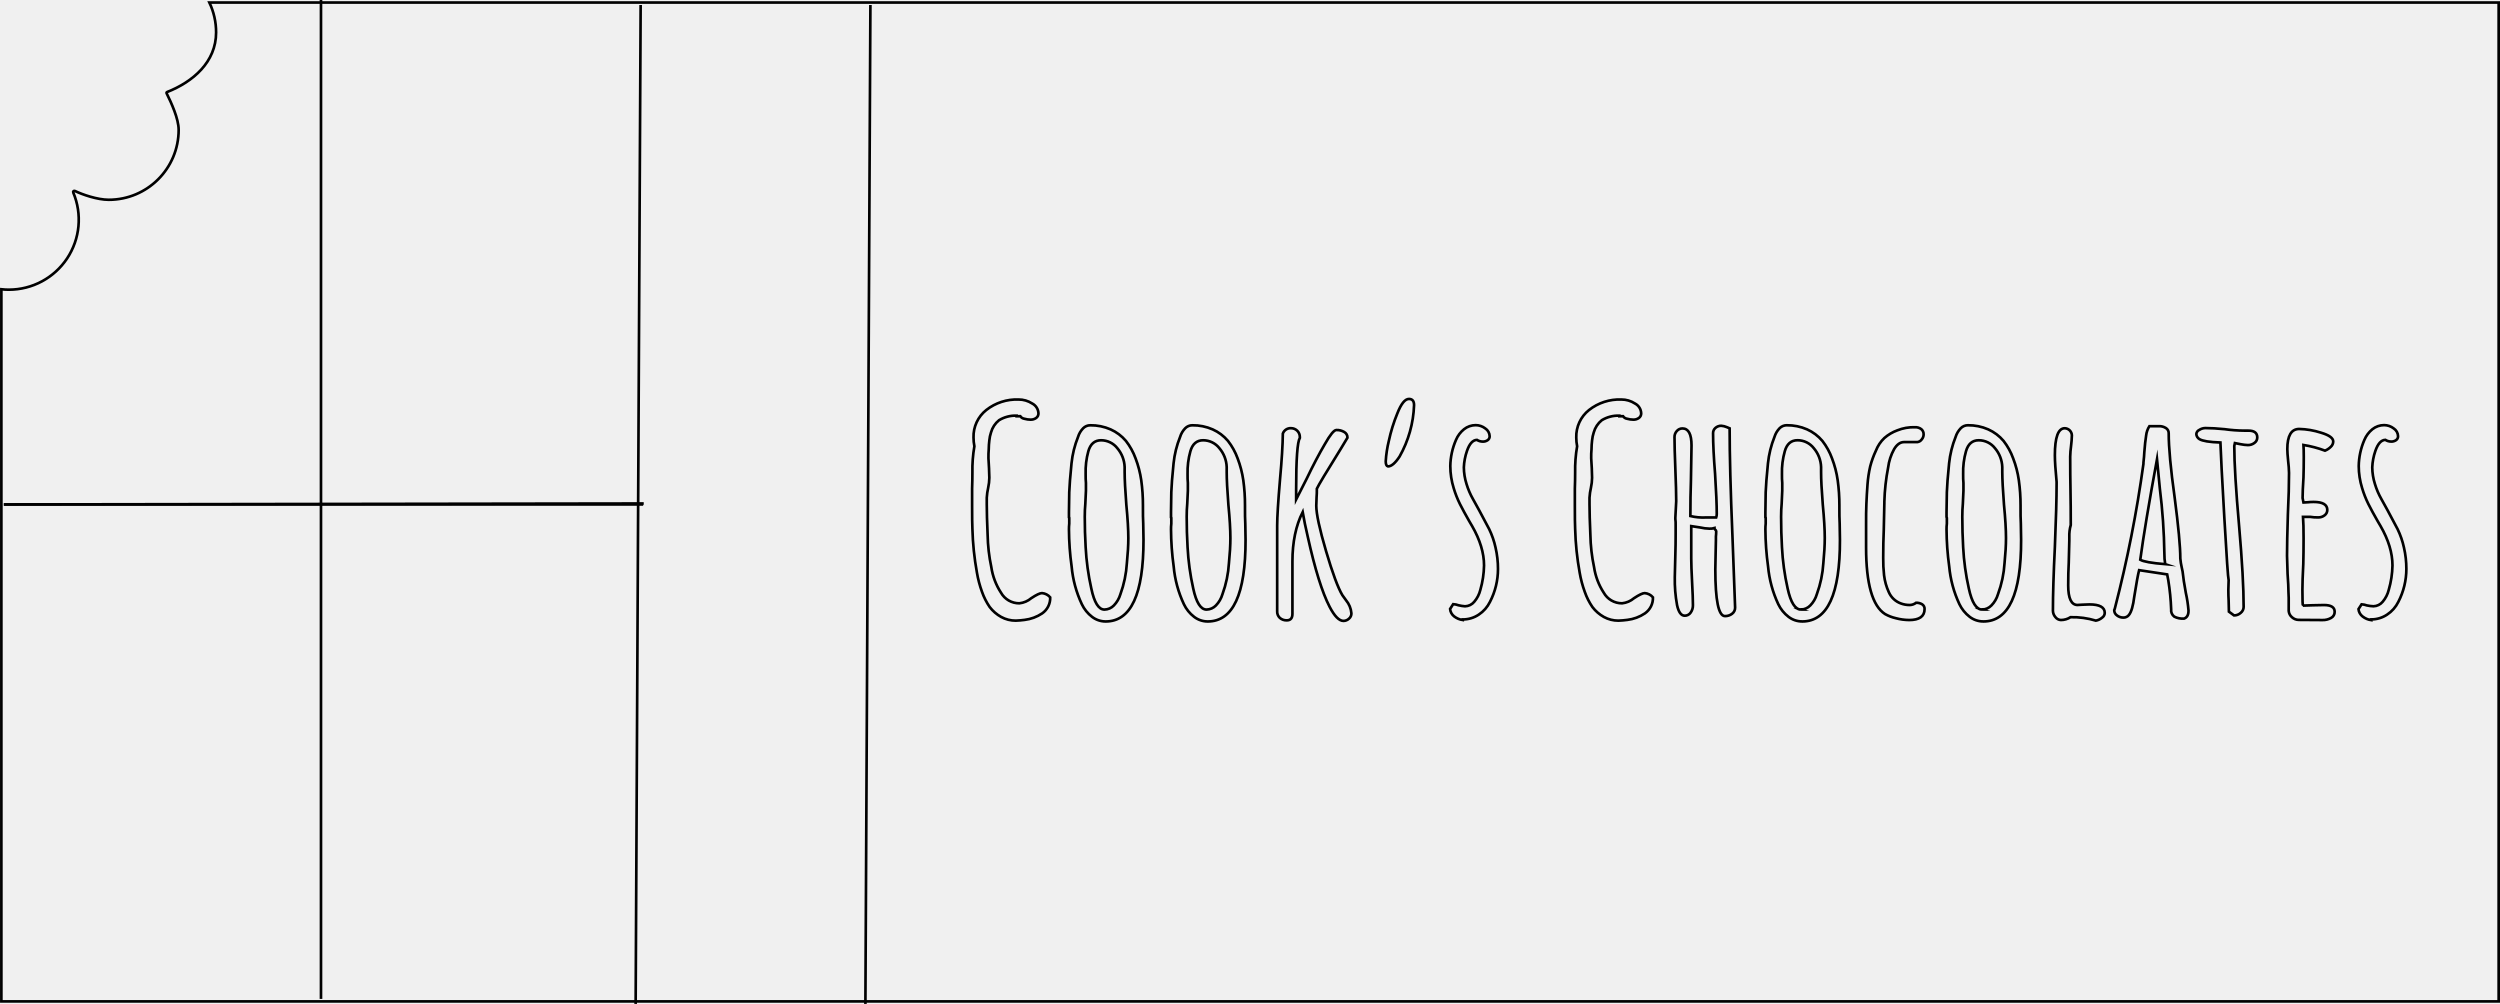
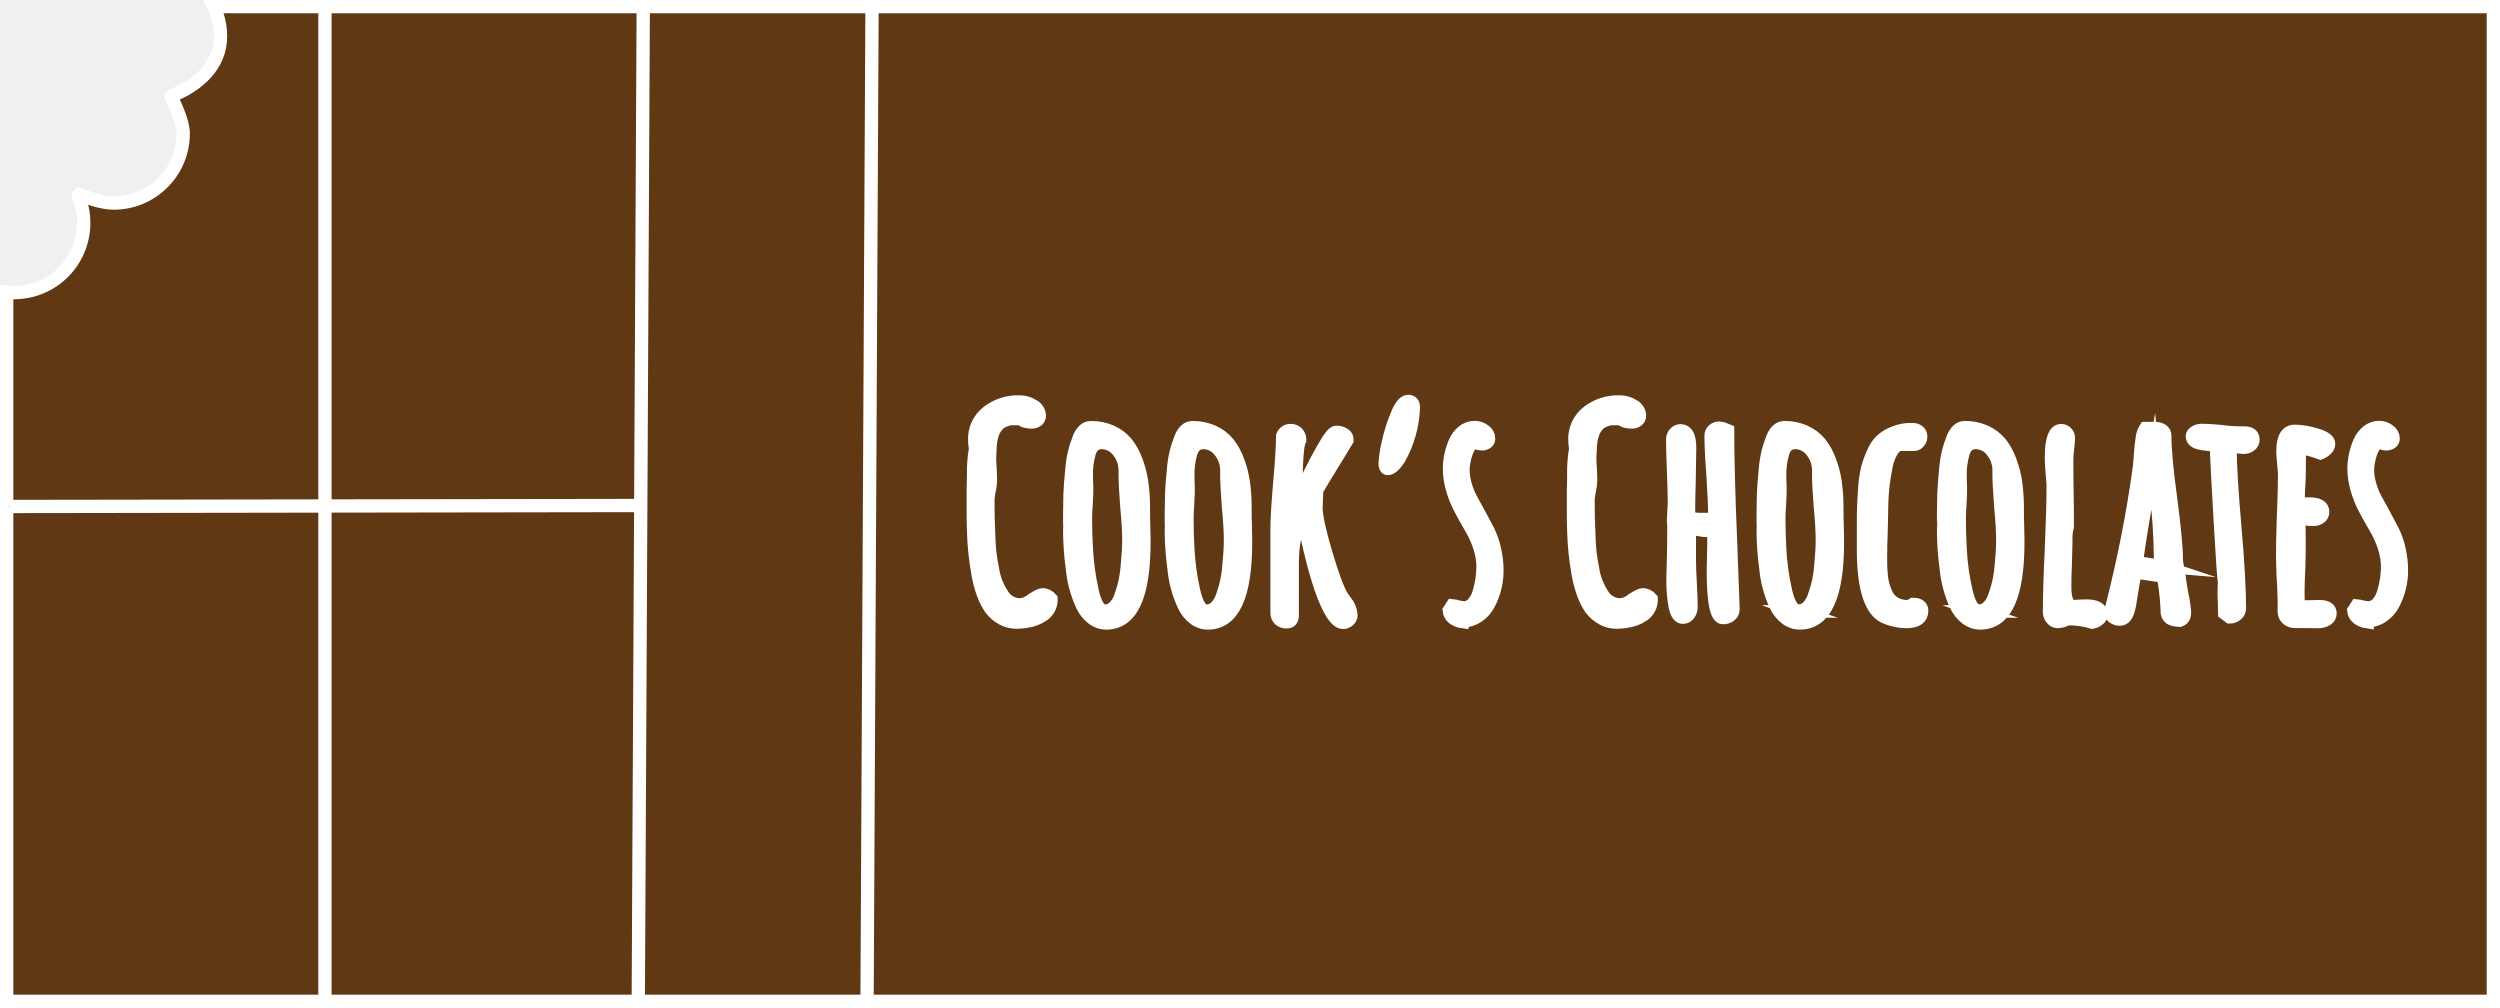
- <svg xmlns="http://www.w3.org/2000/svg" id="Layer_1" data-name="Layer 1" viewBox="0 0 936.01 375.88">
+ <svg xmlns="http://www.w3.org/2000/svg" id="Layer_1" data-name="Layer 1" viewBox="0 0 940.01 379">
  <defs>
-     <style>.cls-1{fill:none;stroke:#000;stroke-miterlimit:10;}</style>
+     <style>.cls-1{fill:#603813;}.cls-1,.cls-2,.cls-4{stroke:#fff;stroke-width:5px;}.cls-1,.cls-2,.cls-3,.cls-4{stroke-miterlimit:10;}.cls-2,.cls-3{fill:none;}.cls-3{stroke:#000;}.cls-4{fill:#fff;}</style>
  </defs>
-   <path class="cls-1" d="M948,95.94v374H13V203.31a25.85,25.85,0,0,0,2.8.15A26.18,26.18,0,0,0,39.92,167.1a.45.45,0,0,1,.61-.61c2.72,1.33,8.39,3.31,12.67,3.31a26.18,26.18,0,0,0,26.18-26.18c0-4.17-2.77-10.17-4.51-13.69a.33.33,0,0,1,.18-.47c9.71-3.83,18.35-11.24,18.35-22.3a26,26,0,0,0-2.52-11.22Z" transform="translate(-12.49 -95)" />
-   <line class="cls-1" x1="239.86" y1="1.87" x2="237.99" y2="375.87" />
-   <line class="cls-1" x1="325.88" y1="1.87" x2="324.01" y2="375.87" />
-   <line class="cls-1" x1="120.18" y1="374" x2="120.18" />
-   <line class="cls-1" x1="1.44" y1="188.87" x2="240.8" y2="188.87" />
-   <line class="cls-1" x1="241.01" y1="188.5" x2="1.44" y2="188.87" />
-   <path class="cls-1" d="M392.8,327.37a11.14,11.14,0,0,1-5.47-1.38,14,14,0,0,1-4.3-3.72,24.49,24.49,0,0,1-2.87-5.67,41,41,0,0,1-1.9-7.18,107.56,107.56,0,0,1-1.7-16.44c-.08-1.63-.11-4.42-.11-8.39V277.9c.07-1.9.11-3.89.11-5.94a51.88,51.88,0,0,1,.74-9.87,16.92,16.92,0,0,1-.32-3.29,12.64,12.64,0,0,1,4.78-10.29,18.41,18.41,0,0,1,12.1-3.93,9.28,9.28,0,0,1,5.09,1.49,4.32,4.32,0,0,1,2.34,3.71,2.05,2.05,0,0,1-.85,1.7,3.39,3.39,0,0,1-2.13.64,8.71,8.71,0,0,1-2.27-.33,2.27,2.27,0,0,1-1.55-.95h-1.38v-.22a11.9,11.9,0,0,0-6.58,1.71,8.91,8.91,0,0,0-3,4.56,13.48,13.48,0,0,0-.63,3,28.63,28.63,0,0,0-.22,3.28,33.86,33.86,0,0,0-.11,3.4l.21,3.72.12,3.6a18.88,18.88,0,0,1-.43,3.72,22.7,22.7,0,0,0-.53,3.71v2.55q0,4.14.32,11.35a64.13,64.13,0,0,0,1.38,12.11,23.92,23.92,0,0,0,3.61,9.55,7.81,7.81,0,0,0,6.89,4,8.24,8.24,0,0,0,4.47-1.92c1.9-1.26,3.25-1.9,4-1.9a4.52,4.52,0,0,1,3.08,1.59,7,7,0,0,1-3,6,14.91,14.91,0,0,1-6.58,2.44A33.74,33.74,0,0,1,392.8,327.37Zm33.64.31a8.31,8.31,0,0,1-5.1-1.75,13,13,0,0,1-3.81-4.72,42,42,0,0,1-3.82-14.11,105.78,105.78,0,0,1-1-13.91,17.82,17.82,0,0,1,.11-2.13v-1.9c0-.36,0-.54-.11-.54v-1.91l.11-7.43q.11-3.39.85-10.82a36.6,36.6,0,0,1,2.44-9.87,8,8,0,0,1,1.91-3.24,3.71,3.71,0,0,1,2.65-1.12,18.42,18.42,0,0,1,7.64,1.54,16.07,16.07,0,0,1,5.73,4.31,23.94,23.94,0,0,1,3.61,6.53,38.73,38.73,0,0,1,2.13,8.22,67.49,67.49,0,0,1,.63,9.44v.85c0,2.19,0,4.18.11,5.94l.1,6.06Q440.66,327.68,426.44,327.68Zm-.42-4.45a5,5,0,0,0,3.5-1.54,10.12,10.12,0,0,0,2.45-4.2,41.24,41.24,0,0,0,2.43-11.68c.36-3.6.54-6.72.54-9.34q0-4.77-.75-12.51-.63-8.19-.63-12.21v-1.91a11.51,11.51,0,0,0-2.71-7,7.72,7.72,0,0,0-6.11-3c-2.4,0-4,1.37-4.78,4.13a28.54,28.54,0,0,0-1,8.49c0,1.34,0,2.48.11,3.4v2.86l-.23,4.89c-.14,1.48-.21,3.11-.21,4.87,0,3.83.11,7.61.33,11.36a92.85,92.85,0,0,0,2.12,15.5Q422.73,323.23,426,323.23Zm38.63,4.45a8.31,8.31,0,0,1-5.1-1.75,13,13,0,0,1-3.81-4.72,42,42,0,0,1-3.82-14.11,105.78,105.78,0,0,1-1-13.91,17.82,17.82,0,0,1,.11-2.13v-1.9c0-.36,0-.54-.11-.54v-1.91l.11-7.43q.1-3.39.85-10.82a36.6,36.6,0,0,1,2.44-9.87,8,8,0,0,1,1.91-3.24,3.71,3.71,0,0,1,2.65-1.12,18.42,18.42,0,0,1,7.64,1.54,16.07,16.07,0,0,1,5.73,4.31,23.94,23.94,0,0,1,3.61,6.53,38.73,38.73,0,0,1,2.13,8.22,67.49,67.49,0,0,1,.63,9.44v.85c0,2.19,0,4.18.11,5.94l.1,6.06Q478.87,327.68,464.65,327.68Zm-.42-4.45a5,5,0,0,0,3.5-1.54,10.12,10.12,0,0,0,2.45-4.2,41.24,41.24,0,0,0,2.43-11.68c.36-3.6.54-6.72.54-9.34q0-4.77-.75-12.51-.63-8.19-.63-12.21v-1.91a11.51,11.51,0,0,0-2.71-7,7.72,7.72,0,0,0-6.11-3c-2.4,0-4,1.37-4.78,4.13a28.54,28.54,0,0,0-1.05,8.49c0,1.34,0,2.48.11,3.4v2.86l-.23,4.89c-.14,1.48-.21,3.11-.21,4.87,0,3.83.11,7.61.33,11.36a92.85,92.85,0,0,0,2.12,15.5Q460.94,323.23,464.23,323.23Zm51.26,4.24q-2.44,0-5.2-5.31-4.14-8-8.17-26.21c-.78-3.32-1.42-6.41-1.91-9.24q-3.82,7.65-3.83,18.47v19.64c0,1.63-.7,2.44-2.11,2.44a3.72,3.72,0,0,1-2.6-.91,3.17,3.17,0,0,1-1-2.49V291.7q0-4.67,1.06-17.19,1-10.93,1.06-17.19a3.08,3.08,0,0,1,3.08-2,3.28,3.28,0,0,1,3.29,3.29v.32q-1.39,2.32-1.39,19.32V282l3.93-7.74q3.62-7.55,6.8-12.95,3-5.31,4.35-5.31a5.44,5.44,0,0,1,2.92.74,2.35,2.35,0,0,1,1.22,2.13l-2.55,4.24q-8,12.86-8.92,14.86c0,1.21,0,2.27-.1,3.19l-.11,3.18q0,4.58,3.66,17t6.11,16.5l1.38,1.91a8.7,8.7,0,0,1,2,4.88,2.49,2.49,0,0,1-.91,2A3,3,0,0,1,515.49,327.47Zm16.66-57.84c-.56-.14-.84-.78-.84-1.91a43,43,0,0,1,1.16-7.64,60.25,60.25,0,0,1,3.19-10.3q2.13-5.42,4.35-5.41c1.27,0,1.91.77,1.91,2.32a42.09,42.09,0,0,1-5.41,19.22Q534.07,269.63,532.15,269.63Zm28,57.52a6.9,6.9,0,0,1-3.24-1.38A4,4,0,0,1,555.4,323l1.17-1.81a7.59,7.59,0,0,1,2,.43A14.67,14.67,0,0,0,561,322a4.59,4.59,0,0,0,3.45-1.69,10.75,10.75,0,0,0,2.29-4.47,35.22,35.22,0,0,0,1.38-9.12q0-7-4.46-14.75l-1.17-2q-2-3.5-3.39-6.25a37.59,37.59,0,0,1-2.34-5.95,28,28,0,0,1-1.27-8.27,25.52,25.52,0,0,1,2.12-9.78,10.11,10.11,0,0,1,3-4,7,7,0,0,1,4.41-1.54,5.87,5.87,0,0,1,3.55,1.22,3.56,3.56,0,0,1,1.65,2.92,1.7,1.7,0,0,1-.74,1.48,3,3,0,0,1-1.81.54,4.18,4.18,0,0,1-2.22-.65q-2.34.12-3.72,4.14a21.44,21.44,0,0,0-1.17,6.16,21.14,21.14,0,0,0,1,6.22,27.51,27.51,0,0,0,2.43,5.67l2.34,4.24,3.72,7a30.79,30.79,0,0,1,2.38,6.9,35.53,35.53,0,0,1,.91,8,26.69,26.69,0,0,1-3,12.32,12,12,0,0,1-4.19,4.77,10.58,10.58,0,0,1-6,1.81Zm58.27.22A11.14,11.14,0,0,1,613,326a14,14,0,0,1-4.3-3.72,24.11,24.11,0,0,1-2.86-5.67,41,41,0,0,1-1.91-7.18,107.56,107.56,0,0,1-1.7-16.44c-.08-1.63-.11-4.42-.11-8.39V277.9c.07-1.9.11-3.89.11-5.94a51.88,51.88,0,0,1,.74-9.87,16.92,16.92,0,0,1-.32-3.29,12.64,12.64,0,0,1,4.78-10.29,18.41,18.41,0,0,1,12.1-3.93,9.28,9.28,0,0,1,5.09,1.49,4.32,4.32,0,0,1,2.34,3.71,2.05,2.05,0,0,1-.85,1.7,3.39,3.39,0,0,1-2.13.64,8.71,8.71,0,0,1-2.27-.33,2.22,2.22,0,0,1-1.54-.95h-1.39v-.22a11.9,11.9,0,0,0-6.58,1.71,8.91,8.91,0,0,0-3,4.56,13.48,13.48,0,0,0-.63,3,28.46,28.46,0,0,0-.21,3.28,30.12,30.12,0,0,0-.12,3.4l.22,3.72.11,3.6a18.88,18.88,0,0,1-.43,3.72,22.7,22.7,0,0,0-.53,3.71v2.55q0,4.14.32,11.35a64.13,64.13,0,0,0,1.38,12.11,23.92,23.92,0,0,0,3.61,9.55,7.81,7.81,0,0,0,6.89,4,8.24,8.24,0,0,0,4.47-1.92c1.9-1.26,3.25-1.9,4-1.9a4.52,4.52,0,0,1,3.08,1.59,7,7,0,0,1-3,6,14.91,14.91,0,0,1-6.58,2.44A33.74,33.74,0,0,1,618.45,327.37Zm39.9-1.7q-3.6,0-3.61-17.52l.12-6,.1-4.89v-1.38a16.69,16.69,0,0,0,.11-2,.86.86,0,0,0-.33-.53.89.89,0,0,1-.31-.52v-.12a5.53,5.53,0,0,1-1.91.22,16.62,16.62,0,0,1-3.4-.43l-3.39-.52v12.2c0,1.84.1,4.75.31,8.71s.32,6.79.32,8.69a4.62,4.62,0,0,1-.84,2.77,2.64,2.64,0,0,1-2.23,1.17c-1.34,0-2.3-1.32-2.87-3.94a52.38,52.38,0,0,1-.85-10.51l.21-8.59c.08-2.41.11-4.95.11-7.64v-3.29a13.19,13.19,0,0,0-.11-2.23v-.52l.32-6.16q0-4.05-.32-12t-.32-12a3.28,3.28,0,0,1,.84-2.23,2.75,2.75,0,0,1,2.13-1c2.26,0,3.4,2.12,3.4,6.37l-.22,13.16q-.21,5.94-.21,13.27a20.51,20.51,0,0,0,5.74.54h3.93a4.13,4.13,0,0,0,.21-1.28q0-5.1-.63-15.08-.75-9.33-.75-15.18a2.55,2.55,0,0,1,.89-2,3.22,3.22,0,0,1,2.18-.8,6.41,6.41,0,0,1,2.13.54l1,.42q0,15.07,1.05,40.23l1,26.85a2.78,2.78,0,0,1-1.12,2.34A4.18,4.18,0,0,1,658.35,325.67Zm28.88,2a8.31,8.31,0,0,1-5.1-1.75,13,13,0,0,1-3.82-4.72,42.27,42.27,0,0,1-3.82-14.11,105.78,105.78,0,0,1-1-13.91,17.82,17.82,0,0,1,.11-2.13v-1.9c0-.36,0-.54-.11-.54v-1.91l.11-7.43q.11-3.39.85-10.82a37,37,0,0,1,2.44-9.87,8.09,8.09,0,0,1,1.91-3.24,3.73,3.73,0,0,1,2.65-1.12,18.39,18.39,0,0,1,7.64,1.54,16.07,16.07,0,0,1,5.73,4.31,23.94,23.94,0,0,1,3.61,6.53,37.57,37.57,0,0,1,2.13,8.22,67.49,67.49,0,0,1,.63,9.44v.85c0,2.19,0,4.18.11,5.94l.1,6.06Q701.44,327.68,687.23,327.68Zm-.43-4.45a5,5,0,0,0,3.5-1.54,10,10,0,0,0,2.45-4.2,41.24,41.24,0,0,0,2.44-11.68c.35-3.6.53-6.72.53-9.34q0-4.77-.74-12.51-.65-8.19-.64-12.21v-1.91a11.45,11.45,0,0,0-2.71-7,7.7,7.7,0,0,0-6.11-3c-2.4,0-4,1.37-4.77,4.13a28.18,28.18,0,0,0-1.06,8.49c0,1.34,0,2.48.11,3.4v2.86l-.22,4.89c-.14,1.48-.21,3.11-.21,4.87,0,3.83.1,7.61.32,11.36a91.83,91.83,0,0,0,2.13,15.5C682.94,320.61,684.61,323.23,686.8,323.23Zm40.44,3.92a19.31,19.31,0,0,1-4.94-.69,14.86,14.86,0,0,1-4-1.54q-7.11-4.56-7.11-24.94v-8.71c0-2.82,0-5.35.11-7.58s.21-4.66.42-7.27a44.54,44.54,0,0,1,1-6.74,33.86,33.86,0,0,1,2.13-5.9A13,13,0,0,1,718,259a15.43,15.43,0,0,1,4.84-2.87,16.28,16.28,0,0,1,6.58-1.17,3.63,3.63,0,0,1,2.44.74,2.42,2.42,0,0,1,.84,1.91,2.89,2.89,0,0,1-.7,1.91,2.38,2.38,0,0,1-1.64,1h-5q-2.12,0-3.71,2.65a19,19,0,0,0-2.24,6.9A77.94,77.94,0,0,0,718,282.79v.52l-.22,10.19c-.14,3-.21,6.48-.21,10.3a53.39,53.39,0,0,0,.32,6.58,21.08,21.08,0,0,0,1.8,6.37,7.82,7.82,0,0,0,4.36,4.14,9.43,9.43,0,0,0,3.5.63,4,4,0,0,0,2.33-.84,4.11,4.11,0,0,1,2.28.58,2,2,0,0,1,.9,1.76Q733.07,327.15,727.24,327.15Zm27.81.53a8.31,8.31,0,0,1-5.1-1.75,13.1,13.1,0,0,1-3.82-4.72,42.27,42.27,0,0,1-3.82-14.11,105.78,105.78,0,0,1-1-13.91,15.74,15.74,0,0,1,.12-2.13v-1.9q0-.54-.12-.54v-1.91l.12-7.43c.06-2.26.35-5.87.84-10.82a37,37,0,0,1,2.44-9.87,8.1,8.1,0,0,1,1.92-3.24,3.71,3.71,0,0,1,2.65-1.12,18.37,18.37,0,0,1,7.63,1.54,16.1,16.1,0,0,1,5.74,4.31,23.66,23.66,0,0,1,3.6,6.53,37.57,37.57,0,0,1,2.13,8.22,67.44,67.44,0,0,1,.64,9.44v.85c0,2.19,0,4.18.11,5.94l.1,6.06Q769.27,327.68,755.05,327.68Zm-.42-4.45a5,5,0,0,0,3.49-1.54,10,10,0,0,0,2.45-4.2A40.9,40.9,0,0,0,763,305.81c.36-3.6.54-6.72.54-9.34q0-4.77-.75-12.51-.63-8.19-.64-12.21v-1.91a11.45,11.45,0,0,0-2.71-7,7.68,7.68,0,0,0-6.1-3c-2.41,0-4,1.37-4.78,4.13a28.18,28.18,0,0,0-1.06,8.49c0,1.34,0,2.48.11,3.4v2.86l-.22,4.89c-.14,1.48-.21,3.11-.21,4.87,0,3.83.11,7.61.32,11.36a91.83,91.83,0,0,0,2.13,15.5Q751.34,323.23,754.63,323.23Zm42.56,4.14a30.19,30.19,0,0,0-9.45-1.28,6.74,6.74,0,0,1-3.61,1.06A2.75,2.75,0,0,1,782,326a3.75,3.75,0,0,1-.89-2.38q0-8.91.73-23.78.65-15.81.65-23.66v-.75q-.65-6.69-.65-10,0-10.1,3.72-10.09a2.74,2.74,0,0,1,2.65,2.65,39.56,39.56,0,0,1-.31,4,34.94,34.94,0,0,0-.32,4q0,7.13.11,12.84t.1,12.74a14.47,14.47,0,0,0-.54,4.46v1.27l-.21,8.38c-.14,2.48-.21,5.32-.21,8.5,0,4.88,1.17,7.33,3.51,7.33.14,0,.37,0,.68-.05a11.06,11.06,0,0,1,1.33-.07c.64-.06,1.45-.09,2.44-.09q5.73,0,5.73,3.18a2.21,2.21,0,0,1-1,1.79A5,5,0,0,1,797.19,327.37Zm33-.75a6.87,6.87,0,0,1-3.62-.74,3,3,0,0,1-1.16-2.76,88.75,88.75,0,0,0-1.07-10.82l-.42-2.23-10.51-1.59q-.63,2.43-1.8,9.86-.64,5.21-2,6.9a2.53,2.53,0,0,1-2.12,1,3.82,3.82,0,0,1-2.34-.79,2.39,2.39,0,0,1-1.06-2l.21-.53.11-.43A470.56,470.56,0,0,0,815,268.67c0-.28,0-.76.1-1.43s.15-1.64.23-2.92q.3-3.93.68-6.26a8.25,8.25,0,0,1,1.22-3.5h3.62a4.55,4.55,0,0,1,2.54.69,2.2,2.2,0,0,1,1.07,1.95q0,8.08,2.22,24,2.13,16.33,2.13,22.92a24.51,24.51,0,0,0,.52,3.29,19.57,19.57,0,0,1,.54,3.18q0,.75,1,6.37a47.68,47.68,0,0,1,1,6.58v.11C831.89,325.21,831.33,326.2,830.2,326.62Zm-7-20.38a20.57,20.57,0,0,1-.32-3.92,221.5,221.5,0,0,0-1.7-24.42l-1.06-11q-4.56,24.94-6.27,37.68C814.91,305.25,818,305.81,823.19,306.24ZM847,324l-.1-4.13c-.07-1.2-.11-2.55-.11-4l.11-3.61q-.33-1.17-1.6-23.23t-1.48-28.35q-6.16-.21-7.85-1.27a2.37,2.37,0,0,1-1.17-1.91,1.88,1.88,0,0,1,1.1-1.53,4.25,4.25,0,0,1,2.29-.7c2,0,4.39.14,7.22.42a55.06,55.06,0,0,0,7.22.54h1.7c2.19,0,3.29.85,3.29,2.55a2.44,2.44,0,0,1-1.07,2.06,3.93,3.93,0,0,1-2.44.8,16.79,16.79,0,0,1-2.76-.33l-2.11-.42-.11.54-.12.53q0,9.45,1.82,30.14,1.69,19.43,1.69,30.14a2.87,2.87,0,0,1-1.12,2.24,3.69,3.69,0,0,1-2.48.94Zm26.11,3.09a3.75,3.75,0,0,1-2.5-1,3.42,3.42,0,0,1-1.22-2.34v-4.87c-.06-.64-.09-1.39-.09-2.23q0-2.23-.33-6.79l-.21-6.81q0-5.19.32-15.48.44-9.24.43-15.5a44.45,44.45,0,0,0-.33-4.47c-.2-2.05-.31-3.53-.31-4.45q0-7.54,4.46-7.54a28.9,28.9,0,0,1,8.12,1.38q4.61,1.38,4.61,3.3a2.72,2.72,0,0,1-.91,2,6.59,6.59,0,0,1-2.16,1.44,42.28,42.28,0,0,0-8.07-2.13c.07,1.06.11,2.58.11,4.56q0,4.25-.11,7.64-.33,5.1-.33,7.65l.33,1.69,1.7-.1a17.64,17.64,0,0,1,2.12-.11q5.1,0,5.1,3a2.47,2.47,0,0,1-1,2,3.69,3.69,0,0,1-2.44.79,16.07,16.07,0,0,1-3-.21h-2.65q.21,2.76.21,8.06t-.11,9.56q-.33,6.48-.33,9.66c0,4,.08,5.95.23,5.95l3.49-.12c1.21-.06,2.66-.09,4.36-.09,2.68,0,4,.84,4,2.53a2.53,2.53,0,0,1-1.33,2.29,6.18,6.18,0,0,1-3.24.8Zm27.17.1a6.9,6.9,0,0,1-3.23-1.38,4,4,0,0,1-1.54-2.75l1.17-1.81a7.59,7.59,0,0,1,2,.43,14.55,14.55,0,0,0,2.44.31,4.59,4.59,0,0,0,3.45-1.69,10.74,10.74,0,0,0,2.28-4.47,34.85,34.85,0,0,0,1.39-9.12q0-7-4.46-14.75l-1.17-2q-2-3.5-3.39-6.25a37.59,37.59,0,0,1-2.34-5.95,28,28,0,0,1-1.27-8.27,25.49,25.49,0,0,1,2.11-9.78,10.23,10.23,0,0,1,3-4,7,7,0,0,1,4.41-1.54,5.87,5.87,0,0,1,3.55,1.22,3.56,3.56,0,0,1,1.65,2.92,1.73,1.73,0,0,1-.74,1.48,3,3,0,0,1-1.81.54,4.18,4.18,0,0,1-2.22-.65q-2.34.12-3.72,4.14a21.44,21.44,0,0,0-1.17,6.16,21.14,21.14,0,0,0,1,6.22,27,27,0,0,0,2.43,5.67l2.34,4.24,3.72,7a30.79,30.79,0,0,1,2.38,6.9,35.52,35.52,0,0,1,.9,8,26.81,26.81,0,0,1-3,12.32,12,12,0,0,1-4.19,4.77,10.59,10.59,0,0,1-6,1.81Z" transform="translate(-12.49 -95)" />
+   <path class="cls-1" d="M948,95.94v374H13V203.31a25.85,25.85,0,0,0,2.8.15A26.18,26.18,0,0,0,39.92,167.1a.45.45,0,0,1,.61-.61c2.72,1.33,8.39,3.31,12.67,3.31a26.18,26.18,0,0,0,26.18-26.18c0-4.17-2.77-10.17-4.51-13.69a.33.33,0,0,1,.18-.47c9.71-3.83,18.35-11.24,18.35-22.3a26,26,0,0,0-2.52-11.22Z" transform="translate(-10.49 -93.44)" />
+   <line class="cls-2" x1="241.86" y1="3.44" x2="239.99" y2="377.44" />
+   <line class="cls-2" x1="327.88" y1="3.44" x2="326.01" y2="377.44" />
+   <line class="cls-2" x1="122.18" y1="375.57" x2="122.18" y2="1.56" />
+   <line class="cls-3" x1="3.44" y1="190.44" x2="242.8" y2="190.44" />
+   <line class="cls-2" x1="243.01" y1="190.07" x2="3.44" y2="190.44" />
+   <path class="cls-4" d="M392.8,327.37a11.14,11.14,0,0,1-5.47-1.38,14,14,0,0,1-4.3-3.72,24.49,24.49,0,0,1-2.87-5.67,41,41,0,0,1-1.9-7.18,107.56,107.56,0,0,1-1.7-16.44c-.08-1.63-.11-4.42-.11-8.39V277.9c.07-1.9.11-3.89.11-5.94a51.88,51.88,0,0,1,.74-9.87,16.92,16.92,0,0,1-.32-3.29,12.64,12.64,0,0,1,4.78-10.29,18.41,18.41,0,0,1,12.1-3.93,9.28,9.28,0,0,1,5.09,1.49,4.32,4.32,0,0,1,2.34,3.71,2.05,2.05,0,0,1-.85,1.7,3.39,3.39,0,0,1-2.13.64,8.71,8.71,0,0,1-2.27-.33,2.27,2.27,0,0,1-1.55-.95h-1.38v-.22a11.9,11.9,0,0,0-6.58,1.71,8.91,8.91,0,0,0-3,4.56,13.48,13.48,0,0,0-.63,3,28.63,28.63,0,0,0-.22,3.28,33.86,33.86,0,0,0-.11,3.4l.21,3.72.12,3.6a18.88,18.88,0,0,1-.43,3.72,22.7,22.7,0,0,0-.53,3.71v2.55q0,4.14.32,11.35a64.13,64.13,0,0,0,1.38,12.11,23.92,23.92,0,0,0,3.61,9.55,7.81,7.81,0,0,0,6.89,4,8.24,8.24,0,0,0,4.47-1.92c1.9-1.26,3.25-1.9,4-1.9a4.52,4.52,0,0,1,3.08,1.59,7,7,0,0,1-3,6,14.91,14.91,0,0,1-6.58,2.44A33.74,33.74,0,0,1,392.8,327.37Zm33.64.31a8.31,8.31,0,0,1-5.1-1.75,13,13,0,0,1-3.81-4.72,42,42,0,0,1-3.82-14.11,105.78,105.78,0,0,1-1-13.91,17.82,17.82,0,0,1,.11-2.13v-1.9c0-.36,0-.54-.11-.54v-1.91l.11-7.43q.11-3.39.85-10.82a36.6,36.6,0,0,1,2.44-9.87,8,8,0,0,1,1.91-3.24,3.71,3.71,0,0,1,2.65-1.12,18.42,18.42,0,0,1,7.64,1.54,16.07,16.07,0,0,1,5.73,4.31,23.94,23.94,0,0,1,3.61,6.53,38.73,38.73,0,0,1,2.13,8.22,67.49,67.49,0,0,1,.63,9.44v.85c0,2.19,0,4.18.11,5.94l.1,6.06Q440.66,327.68,426.44,327.68Zm-.42-4.45a5,5,0,0,0,3.5-1.54,10.12,10.12,0,0,0,2.45-4.2,41.24,41.24,0,0,0,2.43-11.68c.36-3.6.54-6.72.54-9.34q0-4.77-.75-12.51-.63-8.19-.63-12.21v-1.91a11.51,11.51,0,0,0-2.71-7,7.72,7.72,0,0,0-6.11-3c-2.4,0-4,1.37-4.78,4.13a28.54,28.54,0,0,0-1,8.49c0,1.34,0,2.48.11,3.4v2.86l-.23,4.89c-.14,1.48-.21,3.11-.21,4.87,0,3.83.11,7.61.33,11.36a92.85,92.85,0,0,0,2.12,15.5Q422.73,323.23,426,323.23Zm38.63,4.45a8.31,8.31,0,0,1-5.1-1.75,13,13,0,0,1-3.81-4.72,42,42,0,0,1-3.82-14.11,105.78,105.78,0,0,1-1-13.91,17.82,17.82,0,0,1,.11-2.13v-1.9c0-.36,0-.54-.11-.54v-1.91l.11-7.43q.1-3.39.85-10.82a36.6,36.6,0,0,1,2.44-9.87,8,8,0,0,1,1.91-3.24,3.71,3.71,0,0,1,2.65-1.12,18.42,18.42,0,0,1,7.64,1.54,16.07,16.07,0,0,1,5.73,4.31,23.94,23.94,0,0,1,3.61,6.53,38.73,38.73,0,0,1,2.13,8.22,67.49,67.49,0,0,1,.63,9.44v.85c0,2.19,0,4.18.11,5.94l.1,6.06Q478.87,327.68,464.65,327.68Zm-.42-4.45a5,5,0,0,0,3.5-1.54,10.12,10.12,0,0,0,2.45-4.2,41.24,41.24,0,0,0,2.43-11.68c.36-3.6.54-6.72.54-9.34q0-4.77-.75-12.51-.63-8.19-.63-12.21v-1.91a11.51,11.51,0,0,0-2.71-7,7.72,7.72,0,0,0-6.11-3c-2.4,0-4,1.37-4.78,4.13a28.54,28.54,0,0,0-1.05,8.49c0,1.34,0,2.48.11,3.4v2.86l-.23,4.89c-.14,1.48-.21,3.11-.21,4.87,0,3.83.11,7.61.33,11.36a92.85,92.85,0,0,0,2.12,15.5Q460.94,323.23,464.23,323.23Zm51.26,4.24q-2.44,0-5.2-5.31-4.14-8-8.17-26.21c-.78-3.32-1.42-6.41-1.91-9.24q-3.82,7.65-3.83,18.47v19.64c0,1.63-.7,2.44-2.11,2.44a3.72,3.72,0,0,1-2.6-.91,3.17,3.17,0,0,1-1-2.49V291.7q0-4.67,1.06-17.19,1-10.93,1.06-17.19a3.08,3.08,0,0,1,3.08-2,3.28,3.28,0,0,1,3.29,3.29v.32q-1.39,2.32-1.39,19.32V282l3.93-7.74q3.62-7.55,6.8-12.95,3-5.31,4.35-5.31a5.44,5.44,0,0,1,2.92.74,2.35,2.35,0,0,1,1.22,2.13l-2.55,4.24q-8,12.86-8.92,14.86c0,1.21,0,2.27-.1,3.19l-.11,3.18q0,4.58,3.66,17t6.11,16.5l1.38,1.91a8.7,8.7,0,0,1,2,4.88,2.49,2.49,0,0,1-.91,2A3,3,0,0,1,515.49,327.47Zm16.66-57.84c-.56-.14-.84-.78-.84-1.91a43,43,0,0,1,1.16-7.64,60.25,60.25,0,0,1,3.19-10.3q2.13-5.42,4.35-5.41c1.27,0,1.91.77,1.91,2.32a42.09,42.09,0,0,1-5.41,19.22Q534.07,269.63,532.15,269.63Zm28,57.52a6.9,6.9,0,0,1-3.24-1.38A4,4,0,0,1,555.4,323l1.17-1.81a7.59,7.59,0,0,1,2,.43A14.67,14.67,0,0,0,561,322a4.59,4.59,0,0,0,3.45-1.69,10.75,10.75,0,0,0,2.29-4.47,35.22,35.22,0,0,0,1.38-9.12q0-7-4.46-14.75l-1.17-2q-2-3.5-3.39-6.25a37.59,37.59,0,0,1-2.34-5.95,28,28,0,0,1-1.27-8.27,25.52,25.52,0,0,1,2.12-9.78,10.11,10.11,0,0,1,3-4,7,7,0,0,1,4.41-1.54,5.87,5.87,0,0,1,3.55,1.22,3.56,3.56,0,0,1,1.65,2.92,1.7,1.7,0,0,1-.74,1.48,3,3,0,0,1-1.81.54,4.18,4.18,0,0,1-2.22-.65q-2.34.12-3.72,4.14a21.44,21.44,0,0,0-1.17,6.16,21.14,21.14,0,0,0,1,6.22,27.51,27.51,0,0,0,2.43,5.67l2.34,4.24,3.72,7a30.79,30.79,0,0,1,2.38,6.9,35.53,35.53,0,0,1,.91,8,26.69,26.69,0,0,1-3,12.32,12,12,0,0,1-4.19,4.77,10.58,10.58,0,0,1-6,1.81Zm58.27.22A11.14,11.14,0,0,1,613,326a14,14,0,0,1-4.3-3.72,24.11,24.11,0,0,1-2.86-5.67,41,41,0,0,1-1.91-7.18,107.56,107.56,0,0,1-1.7-16.44c-.08-1.63-.11-4.42-.11-8.39V277.9c.07-1.9.11-3.89.11-5.94a51.88,51.88,0,0,1,.74-9.87,16.92,16.92,0,0,1-.32-3.29,12.64,12.64,0,0,1,4.78-10.29,18.41,18.41,0,0,1,12.1-3.93,9.28,9.28,0,0,1,5.09,1.49,4.32,4.32,0,0,1,2.34,3.71,2.05,2.05,0,0,1-.85,1.7,3.39,3.39,0,0,1-2.13.64,8.71,8.71,0,0,1-2.27-.33,2.22,2.22,0,0,1-1.54-.95h-1.39v-.22a11.9,11.9,0,0,0-6.58,1.71,8.91,8.91,0,0,0-3,4.56,13.48,13.48,0,0,0-.63,3,28.46,28.46,0,0,0-.21,3.28,30.12,30.12,0,0,0-.12,3.4l.22,3.72.11,3.6a18.88,18.88,0,0,1-.43,3.72,22.7,22.7,0,0,0-.53,3.71v2.55q0,4.14.32,11.35a64.13,64.13,0,0,0,1.38,12.11,23.92,23.92,0,0,0,3.61,9.55,7.81,7.81,0,0,0,6.89,4,8.24,8.24,0,0,0,4.47-1.92c1.9-1.26,3.25-1.9,4-1.9a4.52,4.52,0,0,1,3.08,1.59,7,7,0,0,1-3,6,14.91,14.91,0,0,1-6.58,2.44A33.74,33.74,0,0,1,618.45,327.37Zm39.9-1.7q-3.6,0-3.61-17.52l.12-6,.1-4.89v-1.38a16.69,16.69,0,0,0,.11-2,.86.86,0,0,0-.33-.53.89.89,0,0,1-.31-.52v-.12a5.53,5.53,0,0,1-1.91.22,16.62,16.62,0,0,1-3.4-.43l-3.39-.52v12.2c0,1.84.1,4.75.31,8.71s.32,6.79.32,8.69a4.62,4.62,0,0,1-.84,2.77,2.64,2.64,0,0,1-2.23,1.17c-1.34,0-2.3-1.32-2.87-3.94a52.38,52.38,0,0,1-.85-10.51l.21-8.59c.08-2.41.11-4.95.11-7.64v-3.29a13.19,13.19,0,0,0-.11-2.23v-.52l.32-6.16q0-4.05-.32-12t-.32-12a3.28,3.28,0,0,1,.84-2.23,2.75,2.75,0,0,1,2.13-1c2.26,0,3.4,2.12,3.4,6.37l-.22,13.16q-.21,5.94-.21,13.27a20.51,20.51,0,0,0,5.74.54h3.93a4.13,4.13,0,0,0,.21-1.28q0-5.1-.63-15.08-.75-9.33-.75-15.18a2.55,2.55,0,0,1,.89-2,3.22,3.22,0,0,1,2.18-.8,6.41,6.41,0,0,1,2.13.54l1,.42q0,15.07,1.05,40.23l1,26.85a2.78,2.78,0,0,1-1.12,2.34A4.18,4.18,0,0,1,658.35,325.67Zm28.88,2a8.31,8.31,0,0,1-5.1-1.75,13,13,0,0,1-3.82-4.72,42.27,42.27,0,0,1-3.82-14.11,105.78,105.78,0,0,1-1-13.91,17.82,17.82,0,0,1,.11-2.13v-1.9c0-.36,0-.54-.11-.54v-1.91l.11-7.43q.11-3.39.85-10.82a37,37,0,0,1,2.44-9.87,8.09,8.09,0,0,1,1.91-3.24,3.73,3.73,0,0,1,2.65-1.12,18.39,18.39,0,0,1,7.64,1.54,16.07,16.07,0,0,1,5.73,4.31,23.94,23.94,0,0,1,3.61,6.53,37.57,37.57,0,0,1,2.13,8.22,67.49,67.49,0,0,1,.63,9.44v.85c0,2.19,0,4.18.11,5.94l.1,6.06Q701.44,327.68,687.23,327.68Zm-.43-4.45a5,5,0,0,0,3.5-1.54,10,10,0,0,0,2.45-4.2,41.24,41.24,0,0,0,2.44-11.68c.35-3.6.53-6.72.53-9.34q0-4.77-.74-12.51-.65-8.19-.64-12.21v-1.91a11.45,11.45,0,0,0-2.71-7,7.7,7.7,0,0,0-6.11-3c-2.4,0-4,1.37-4.77,4.13a28.18,28.18,0,0,0-1.06,8.49c0,1.34,0,2.48.11,3.4v2.86l-.22,4.89c-.14,1.48-.21,3.11-.21,4.87,0,3.83.1,7.61.32,11.36a91.83,91.83,0,0,0,2.13,15.5C682.94,320.61,684.61,323.23,686.8,323.23Zm40.44,3.92a19.31,19.31,0,0,1-4.94-.69,14.86,14.86,0,0,1-4-1.54q-7.11-4.56-7.11-24.94v-8.71c0-2.82,0-5.35.11-7.58s.21-4.66.42-7.27a44.54,44.54,0,0,1,1-6.74,33.86,33.86,0,0,1,2.13-5.9A13,13,0,0,1,718,259a15.43,15.43,0,0,1,4.84-2.87,16.28,16.28,0,0,1,6.58-1.17,3.63,3.63,0,0,1,2.44.74,2.42,2.42,0,0,1,.84,1.91,2.89,2.89,0,0,1-.7,1.91,2.38,2.38,0,0,1-1.64,1h-5q-2.12,0-3.71,2.65a19,19,0,0,0-2.24,6.9A77.94,77.94,0,0,0,718,282.79v.52l-.22,10.19c-.14,3-.21,6.48-.21,10.3a53.39,53.39,0,0,0,.32,6.58,21.08,21.08,0,0,0,1.8,6.37,7.82,7.82,0,0,0,4.36,4.14,9.43,9.43,0,0,0,3.5.63,4,4,0,0,0,2.33-.84,4.11,4.11,0,0,1,2.28.58,2,2,0,0,1,.9,1.76Q733.07,327.15,727.24,327.15Zm27.81.53a8.31,8.31,0,0,1-5.1-1.75,13.1,13.1,0,0,1-3.82-4.72,42.27,42.27,0,0,1-3.82-14.11,105.78,105.78,0,0,1-1-13.91,15.74,15.74,0,0,1,.12-2.13v-1.9q0-.54-.12-.54v-1.91l.12-7.43c.06-2.26.35-5.87.84-10.82a37,37,0,0,1,2.44-9.87,8.1,8.1,0,0,1,1.92-3.24,3.71,3.71,0,0,1,2.65-1.12,18.37,18.37,0,0,1,7.63,1.54,16.1,16.1,0,0,1,5.74,4.31,23.66,23.66,0,0,1,3.6,6.53,37.57,37.57,0,0,1,2.13,8.22,67.44,67.44,0,0,1,.64,9.44v.85c0,2.19,0,4.18.11,5.94l.1,6.06Q769.27,327.68,755.05,327.68Zm-.42-4.45a5,5,0,0,0,3.49-1.54,10,10,0,0,0,2.45-4.2A40.9,40.9,0,0,0,763,305.81c.36-3.6.54-6.72.54-9.34q0-4.77-.75-12.51-.63-8.19-.64-12.21v-1.91a11.45,11.45,0,0,0-2.71-7,7.68,7.68,0,0,0-6.1-3c-2.41,0-4,1.37-4.78,4.13a28.18,28.18,0,0,0-1.06,8.49c0,1.34,0,2.48.11,3.4v2.86l-.22,4.89c-.14,1.48-.21,3.11-.21,4.87,0,3.83.11,7.61.32,11.36a91.83,91.83,0,0,0,2.13,15.5Q751.34,323.23,754.63,323.23Zm42.56,4.14a30.19,30.19,0,0,0-9.45-1.28,6.74,6.74,0,0,1-3.61,1.06A2.75,2.75,0,0,1,782,326a3.75,3.75,0,0,1-.89-2.38q0-8.91.73-23.78.65-15.81.65-23.66v-.75q-.65-6.69-.65-10,0-10.1,3.72-10.09a2.74,2.74,0,0,1,2.65,2.65,39.56,39.56,0,0,1-.31,4,34.94,34.94,0,0,0-.32,4q0,7.13.11,12.84t.1,12.74a14.47,14.47,0,0,0-.54,4.46v1.27l-.21,8.38c-.14,2.48-.21,5.32-.21,8.5,0,4.88,1.17,7.33,3.51,7.33.14,0,.37,0,.68-.05a11.06,11.06,0,0,1,1.33-.07c.64-.06,1.45-.09,2.44-.09q5.73,0,5.73,3.18a2.21,2.21,0,0,1-1,1.79A5,5,0,0,1,797.19,327.37Zm33-.75a6.87,6.87,0,0,1-3.62-.74,3,3,0,0,1-1.16-2.76,88.75,88.75,0,0,0-1.07-10.82l-.42-2.23-10.51-1.59q-.63,2.43-1.8,9.86-.64,5.21-2,6.9a2.53,2.53,0,0,1-2.12,1,3.82,3.82,0,0,1-2.34-.79,2.39,2.39,0,0,1-1.06-2l.21-.53.11-.43A470.56,470.56,0,0,0,815,268.67c0-.28,0-.76.1-1.43s.15-1.64.23-2.92q.3-3.93.68-6.26a8.25,8.25,0,0,1,1.22-3.5h3.62a4.55,4.55,0,0,1,2.54.69,2.2,2.2,0,0,1,1.07,1.95q0,8.08,2.22,24,2.13,16.33,2.13,22.92a24.51,24.51,0,0,0,.52,3.29,19.57,19.57,0,0,1,.54,3.18q0,.75,1,6.37a47.68,47.68,0,0,1,1,6.58v.11C831.89,325.21,831.33,326.2,830.2,326.62Zm-7-20.38a20.57,20.57,0,0,1-.32-3.92,221.5,221.5,0,0,0-1.7-24.42l-1.06-11q-4.56,24.94-6.27,37.68C814.91,305.25,818,305.81,823.19,306.24ZM847,324l-.1-4.13c-.07-1.2-.11-2.55-.11-4l.11-3.61q-.33-1.17-1.6-23.23t-1.48-28.35q-6.16-.21-7.85-1.27a2.37,2.37,0,0,1-1.17-1.91,1.88,1.88,0,0,1,1.1-1.53,4.25,4.25,0,0,1,2.29-.7c2,0,4.39.14,7.22.42a55.06,55.06,0,0,0,7.22.54h1.7c2.19,0,3.29.85,3.29,2.55a2.44,2.44,0,0,1-1.07,2.06,3.93,3.93,0,0,1-2.44.8,16.79,16.79,0,0,1-2.76-.33l-2.11-.42-.11.54-.12.53q0,9.45,1.82,30.14,1.69,19.43,1.69,30.14a2.87,2.87,0,0,1-1.12,2.24,3.69,3.69,0,0,1-2.48.94Zm26.11,3.09a3.75,3.75,0,0,1-2.5-1,3.42,3.42,0,0,1-1.22-2.34v-4.87c-.06-.64-.09-1.39-.09-2.23q0-2.23-.33-6.79l-.21-6.81q0-5.19.32-15.48.44-9.24.43-15.5a44.45,44.45,0,0,0-.33-4.47c-.2-2.05-.31-3.53-.31-4.45q0-7.54,4.46-7.54a28.9,28.9,0,0,1,8.12,1.38q4.61,1.38,4.61,3.3a2.72,2.72,0,0,1-.91,2,6.59,6.59,0,0,1-2.16,1.44,42.28,42.28,0,0,0-8.07-2.13c.07,1.06.11,2.58.11,4.56q0,4.25-.11,7.64-.33,5.1-.33,7.65l.33,1.69,1.7-.1a17.64,17.64,0,0,1,2.12-.11q5.1,0,5.1,3a2.47,2.47,0,0,1-1,2,3.69,3.69,0,0,1-2.44.79,16.07,16.07,0,0,1-3-.21h-2.65q.21,2.76.21,8.06t-.11,9.56q-.33,6.48-.33,9.66c0,4,.08,5.95.23,5.95l3.49-.12c1.21-.06,2.66-.09,4.36-.09,2.68,0,4,.84,4,2.53a2.53,2.53,0,0,1-1.33,2.29,6.18,6.18,0,0,1-3.24.8Zm27.17.1a6.9,6.9,0,0,1-3.23-1.38,4,4,0,0,1-1.54-2.75l1.17-1.81a7.59,7.59,0,0,1,2,.43,14.55,14.55,0,0,0,2.44.31,4.59,4.59,0,0,0,3.45-1.69,10.74,10.74,0,0,0,2.28-4.47,34.85,34.85,0,0,0,1.39-9.12q0-7-4.46-14.75l-1.17-2q-2-3.5-3.39-6.25a37.59,37.59,0,0,1-2.34-5.95,28,28,0,0,1-1.27-8.27,25.49,25.49,0,0,1,2.11-9.78,10.23,10.23,0,0,1,3-4,7,7,0,0,1,4.41-1.54,5.87,5.87,0,0,1,3.55,1.22,3.56,3.56,0,0,1,1.65,2.92,1.73,1.73,0,0,1-.74,1.48,3,3,0,0,1-1.81.54,4.18,4.18,0,0,1-2.22-.65q-2.34.12-3.72,4.14a21.44,21.44,0,0,0-1.17,6.16,21.14,21.14,0,0,0,1,6.22,27,27,0,0,0,2.43,5.67l2.34,4.24,3.72,7a30.79,30.79,0,0,1,2.38,6.9,35.52,35.52,0,0,1,.9,8,26.81,26.81,0,0,1-3,12.32,12,12,0,0,1-4.19,4.77,10.59,10.59,0,0,1-6,1.81Z" transform="translate(-10.49 -93.44)" />
</svg>
